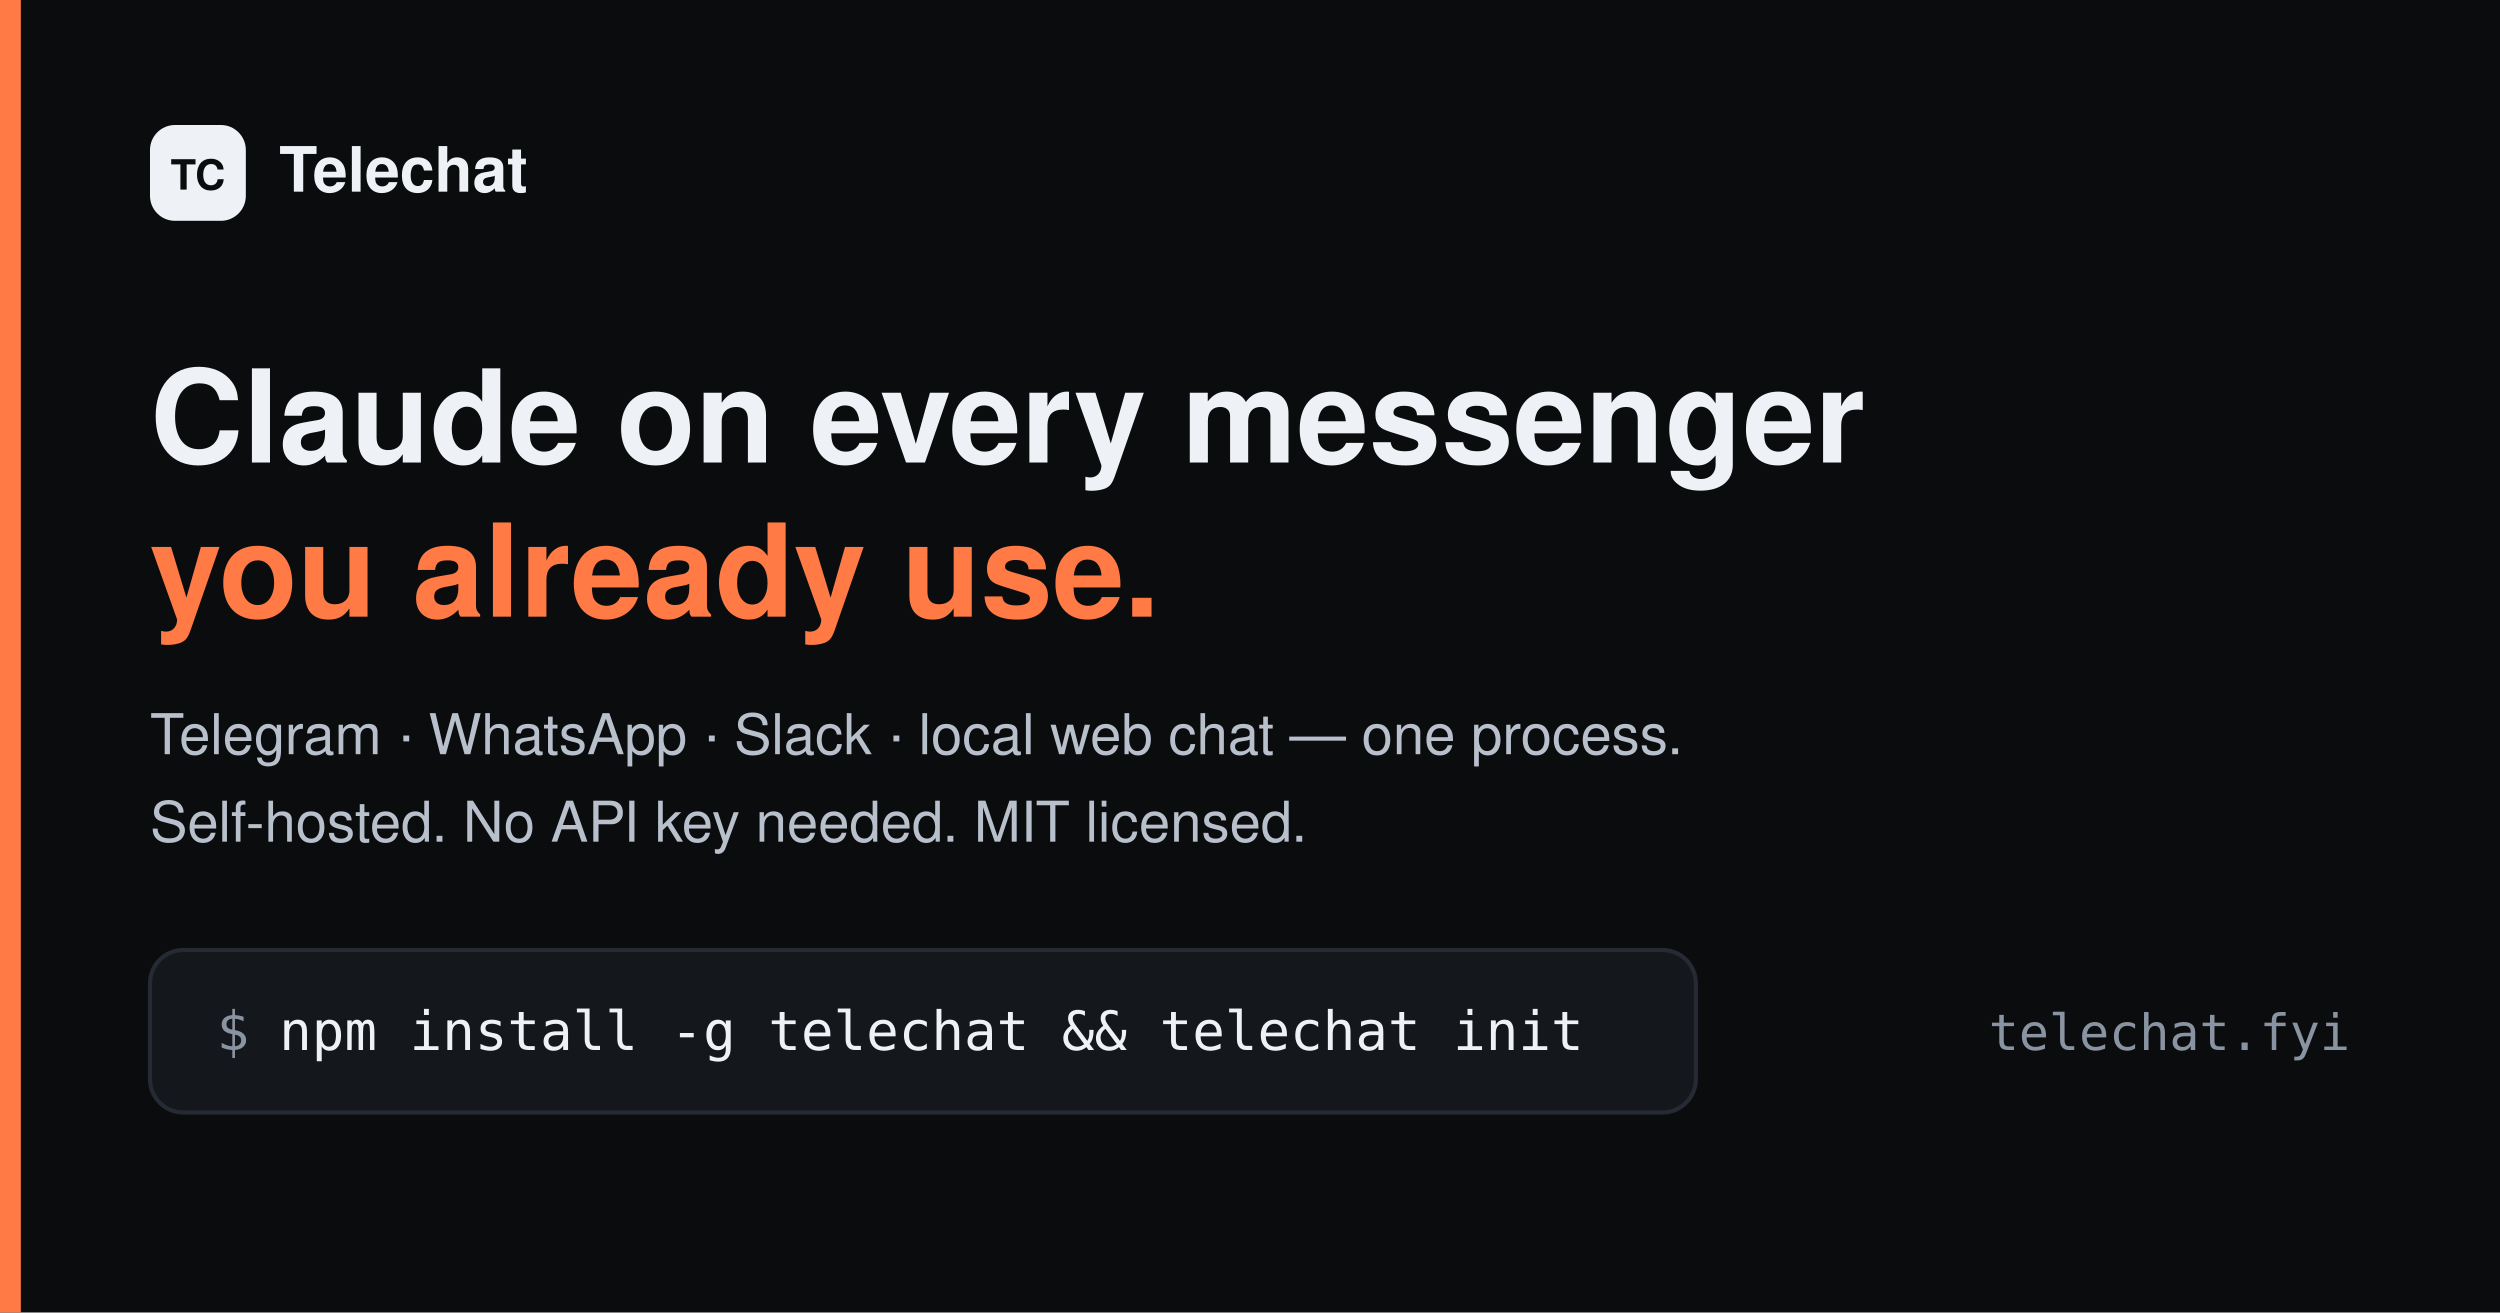
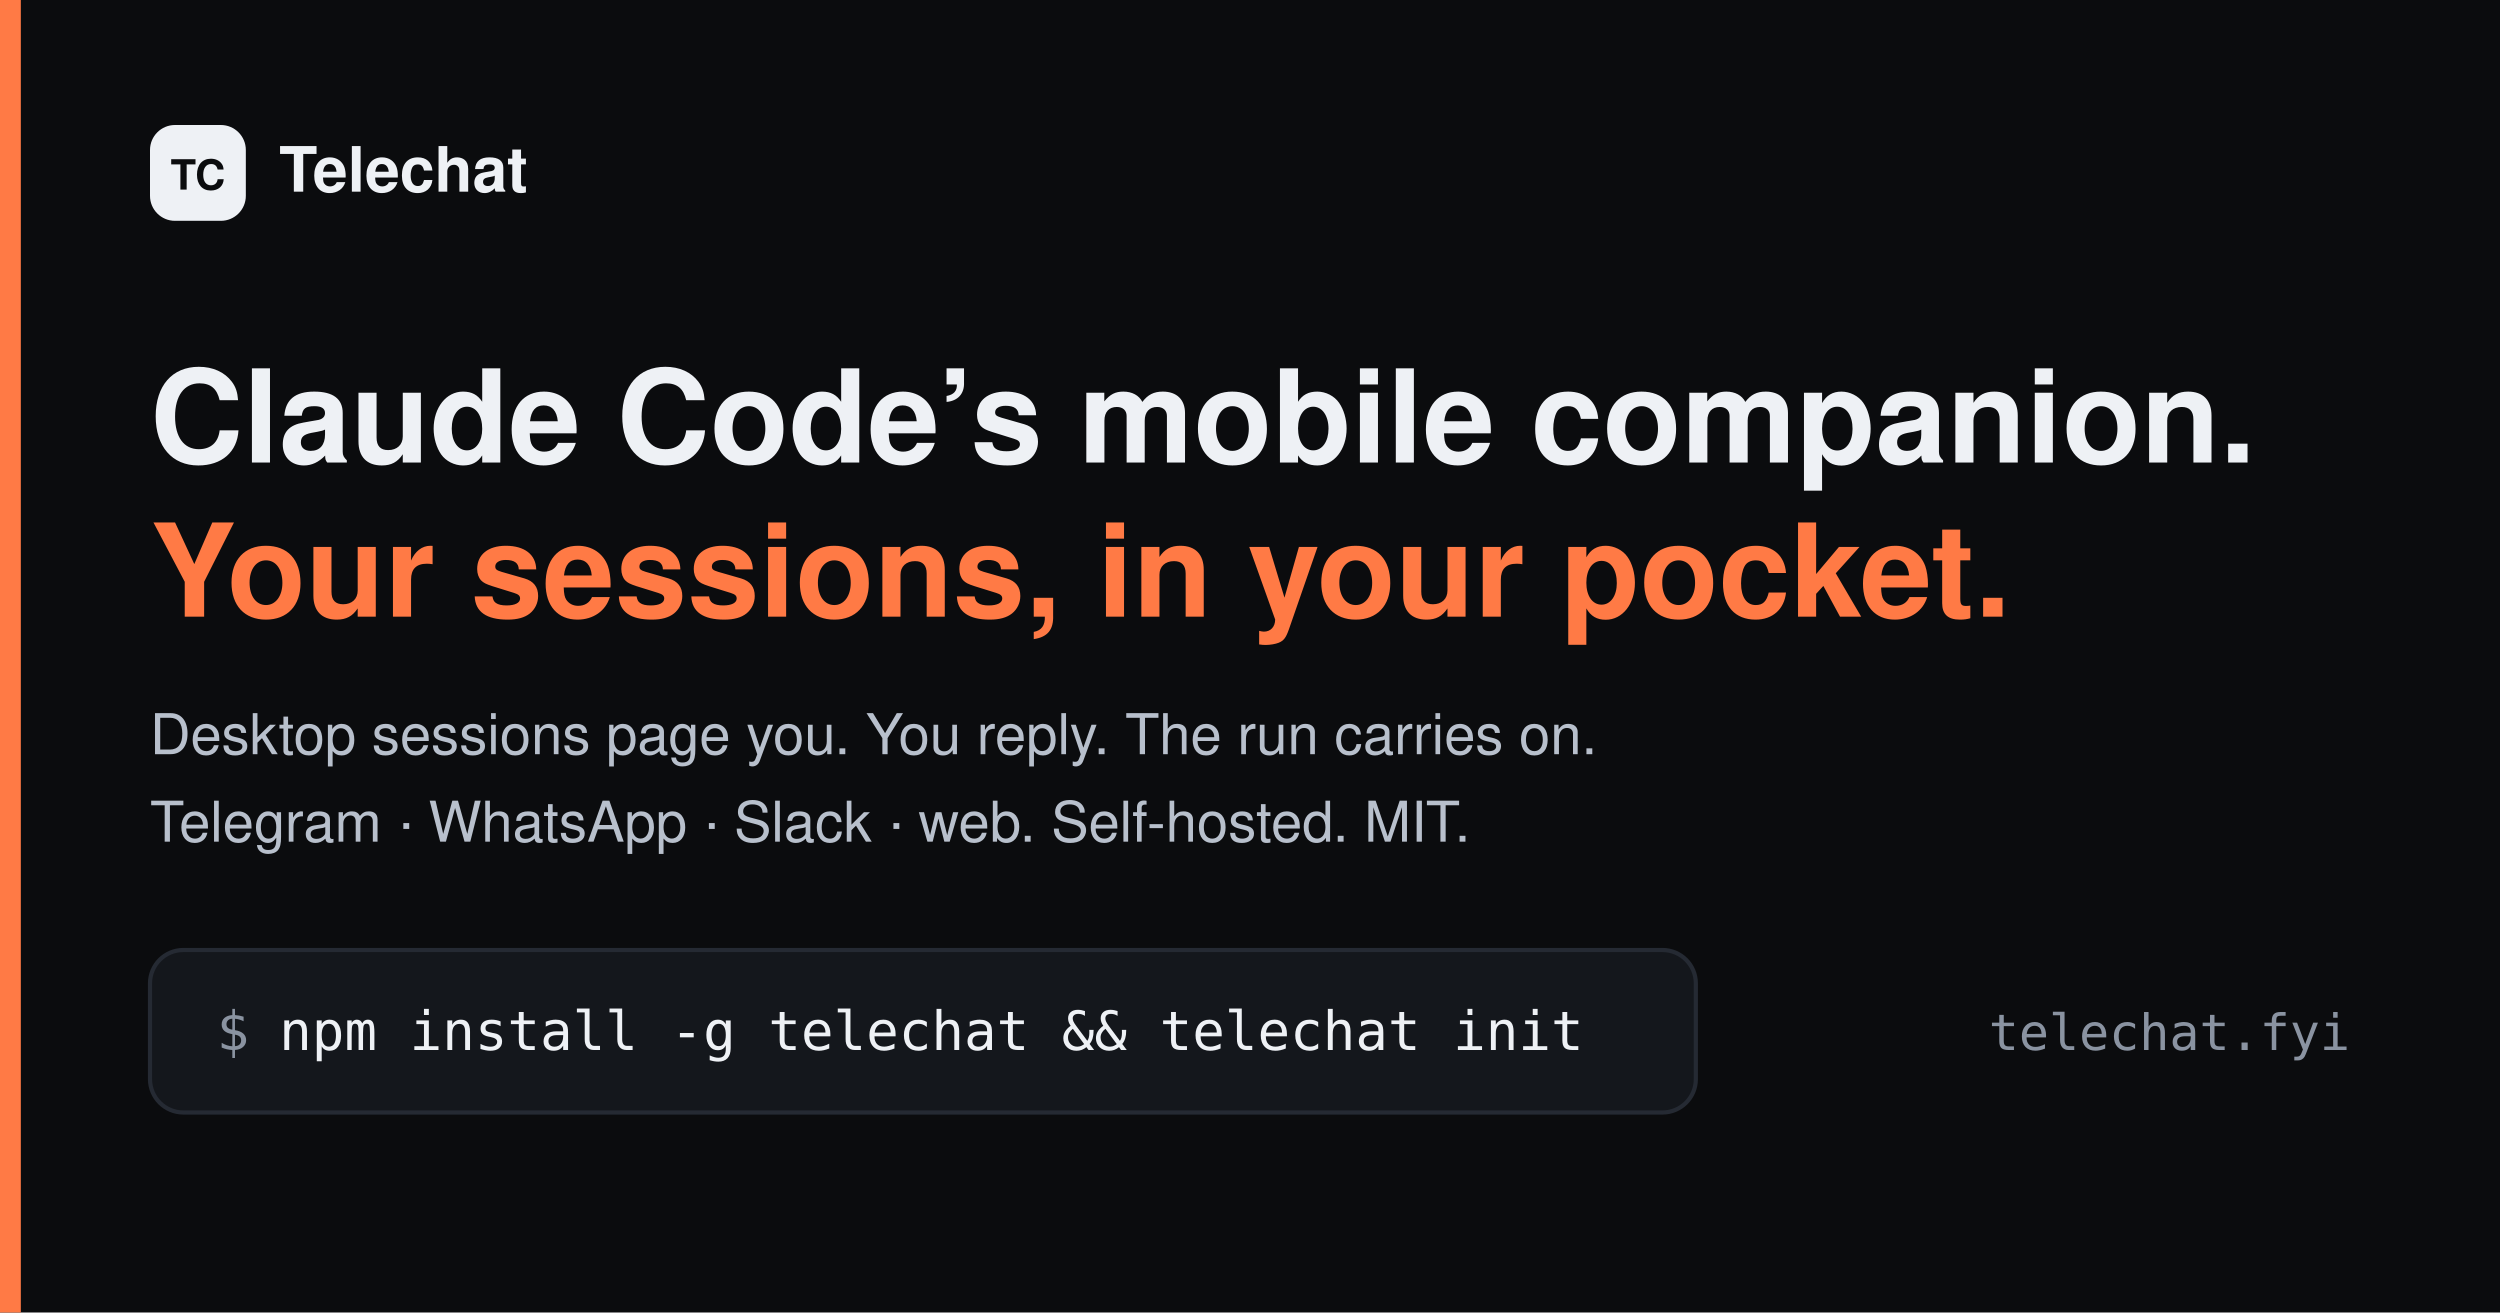
<svg xmlns="http://www.w3.org/2000/svg" width="1200" height="630" viewBox="0 0 1200 630" font-family="Helvetica, Arial, sans-serif">
  <rect width="1200" height="630" fill="#0b0c0e" />
  <rect x="0" y="0" width="10" height="630" fill="#ff7a45" />
  <rect x="72" y="60" width="46" height="46" rx="12" fill="#eef1f5" />
  <text x="95" y="91" font-size="20" font-weight="bold" fill="#0b0c0e" text-anchor="middle">TC</text>
  <text x="134" y="92" font-size="30" font-weight="bold" fill="#eef1f5">Telechat</text>
-   <text x="72" y="222" font-size="62" font-weight="bold" fill="#eef1f5">Claude on every messenger</text>
-   <text x="72" y="296" font-size="62" font-weight="bold" fill="#ff7a45">you already use.</text>
-   <text x="72" y="362" font-size="27" fill="#b8c0cc">Telegram · WhatsApp · Slack · local web chat — one process.</text>
-   <text x="72" y="404" font-size="27" fill="#b8c0cc">Self-hosted. No API key needed. MIT licensed.</text>
+   <text x="72" y="222" font-size="62" font-weight="bold" fill="#eef1f5">Claude Code’s mobile companion.</text>
+   <text x="72" y="296" font-size="62" font-weight="bold" fill="#ff7a45">Your sessions, in your pocket.</text>
+   <text x="72" y="362" font-size="27" fill="#b8c0cc">Desktop sessions page you. You reply. The run carries on.</text>
+   <text x="72" y="404" font-size="27" fill="#b8c0cc">Telegram · WhatsApp · Slack · web. Self-hosted. MIT.</text>
  <rect x="72" y="456" width="742" height="78" rx="16" fill="#14171c" stroke="#252a33" stroke-width="2" />
  <text x="104" y="504" font-size="26" font-family="Menlo, monospace" fill="#8a93a1">$</text>
  <text x="134" y="504" font-size="26" font-family="Menlo, monospace" fill="#eef1f5">npm install -g telechat &amp;&amp; telechat init</text>
  <text x="1128" y="504" font-size="24" font-family="Menlo, monospace" fill="#8a93a1" text-anchor="end">telechat.fyi</text>
</svg>
